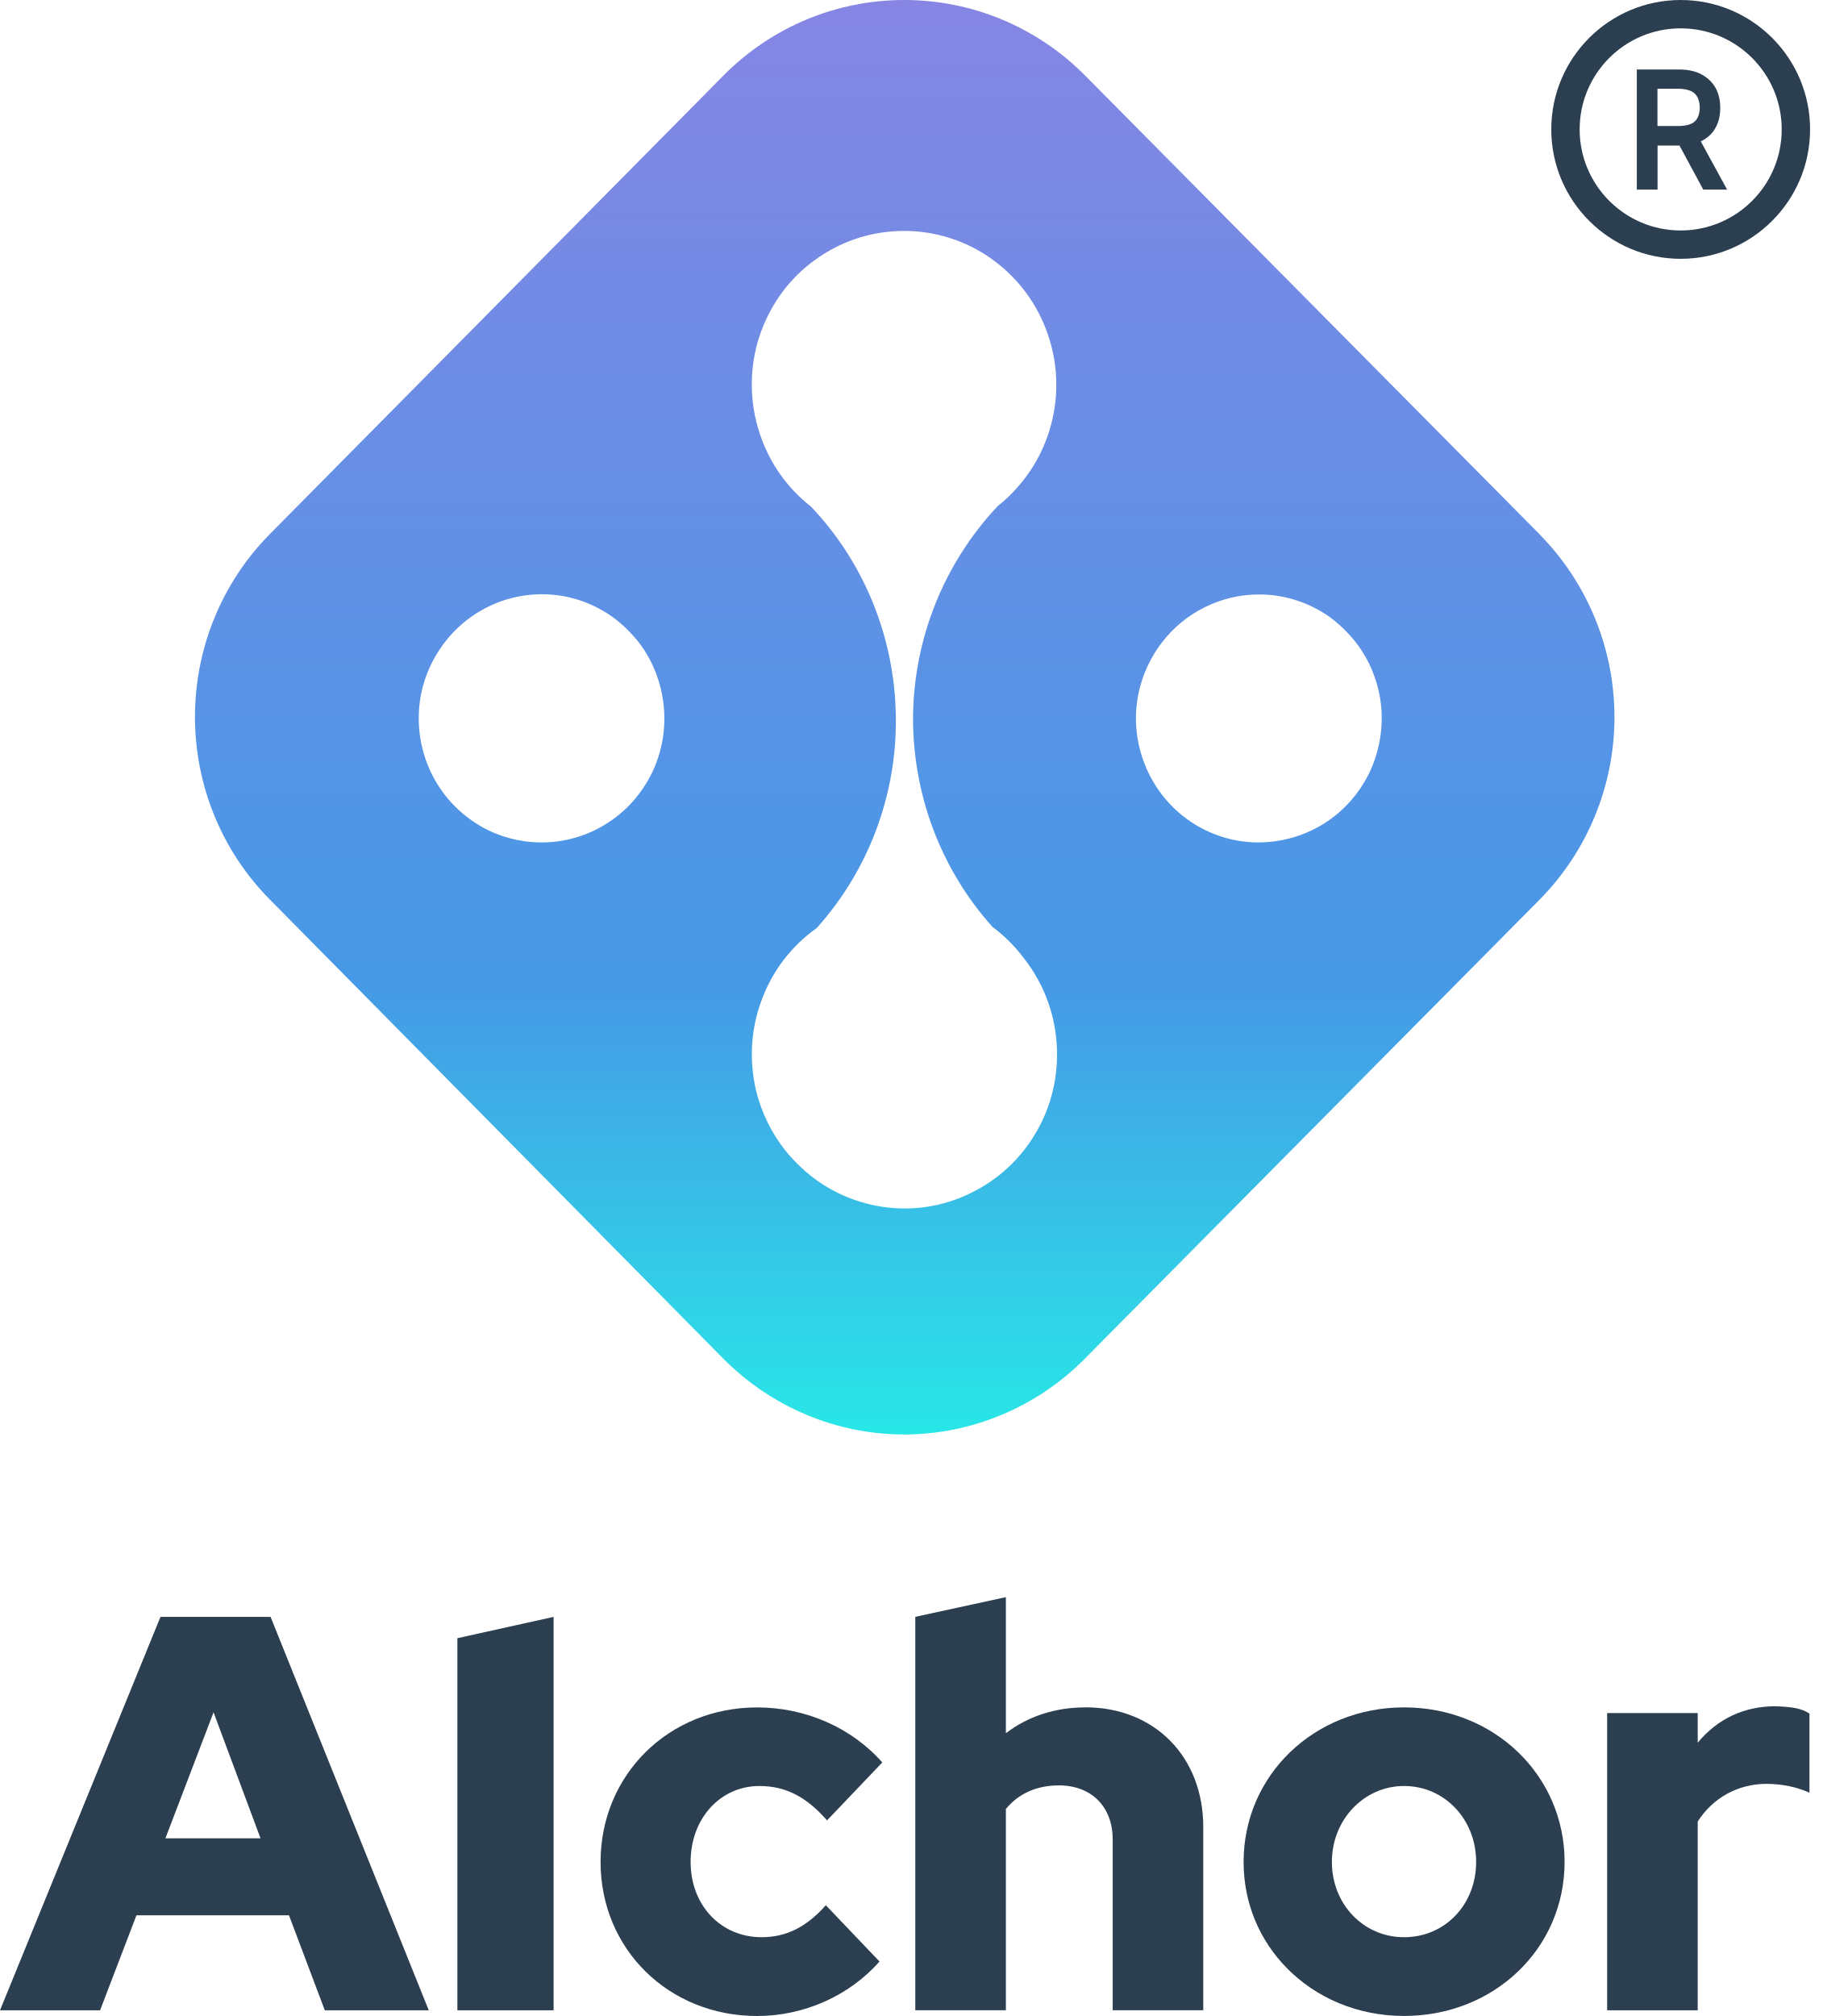
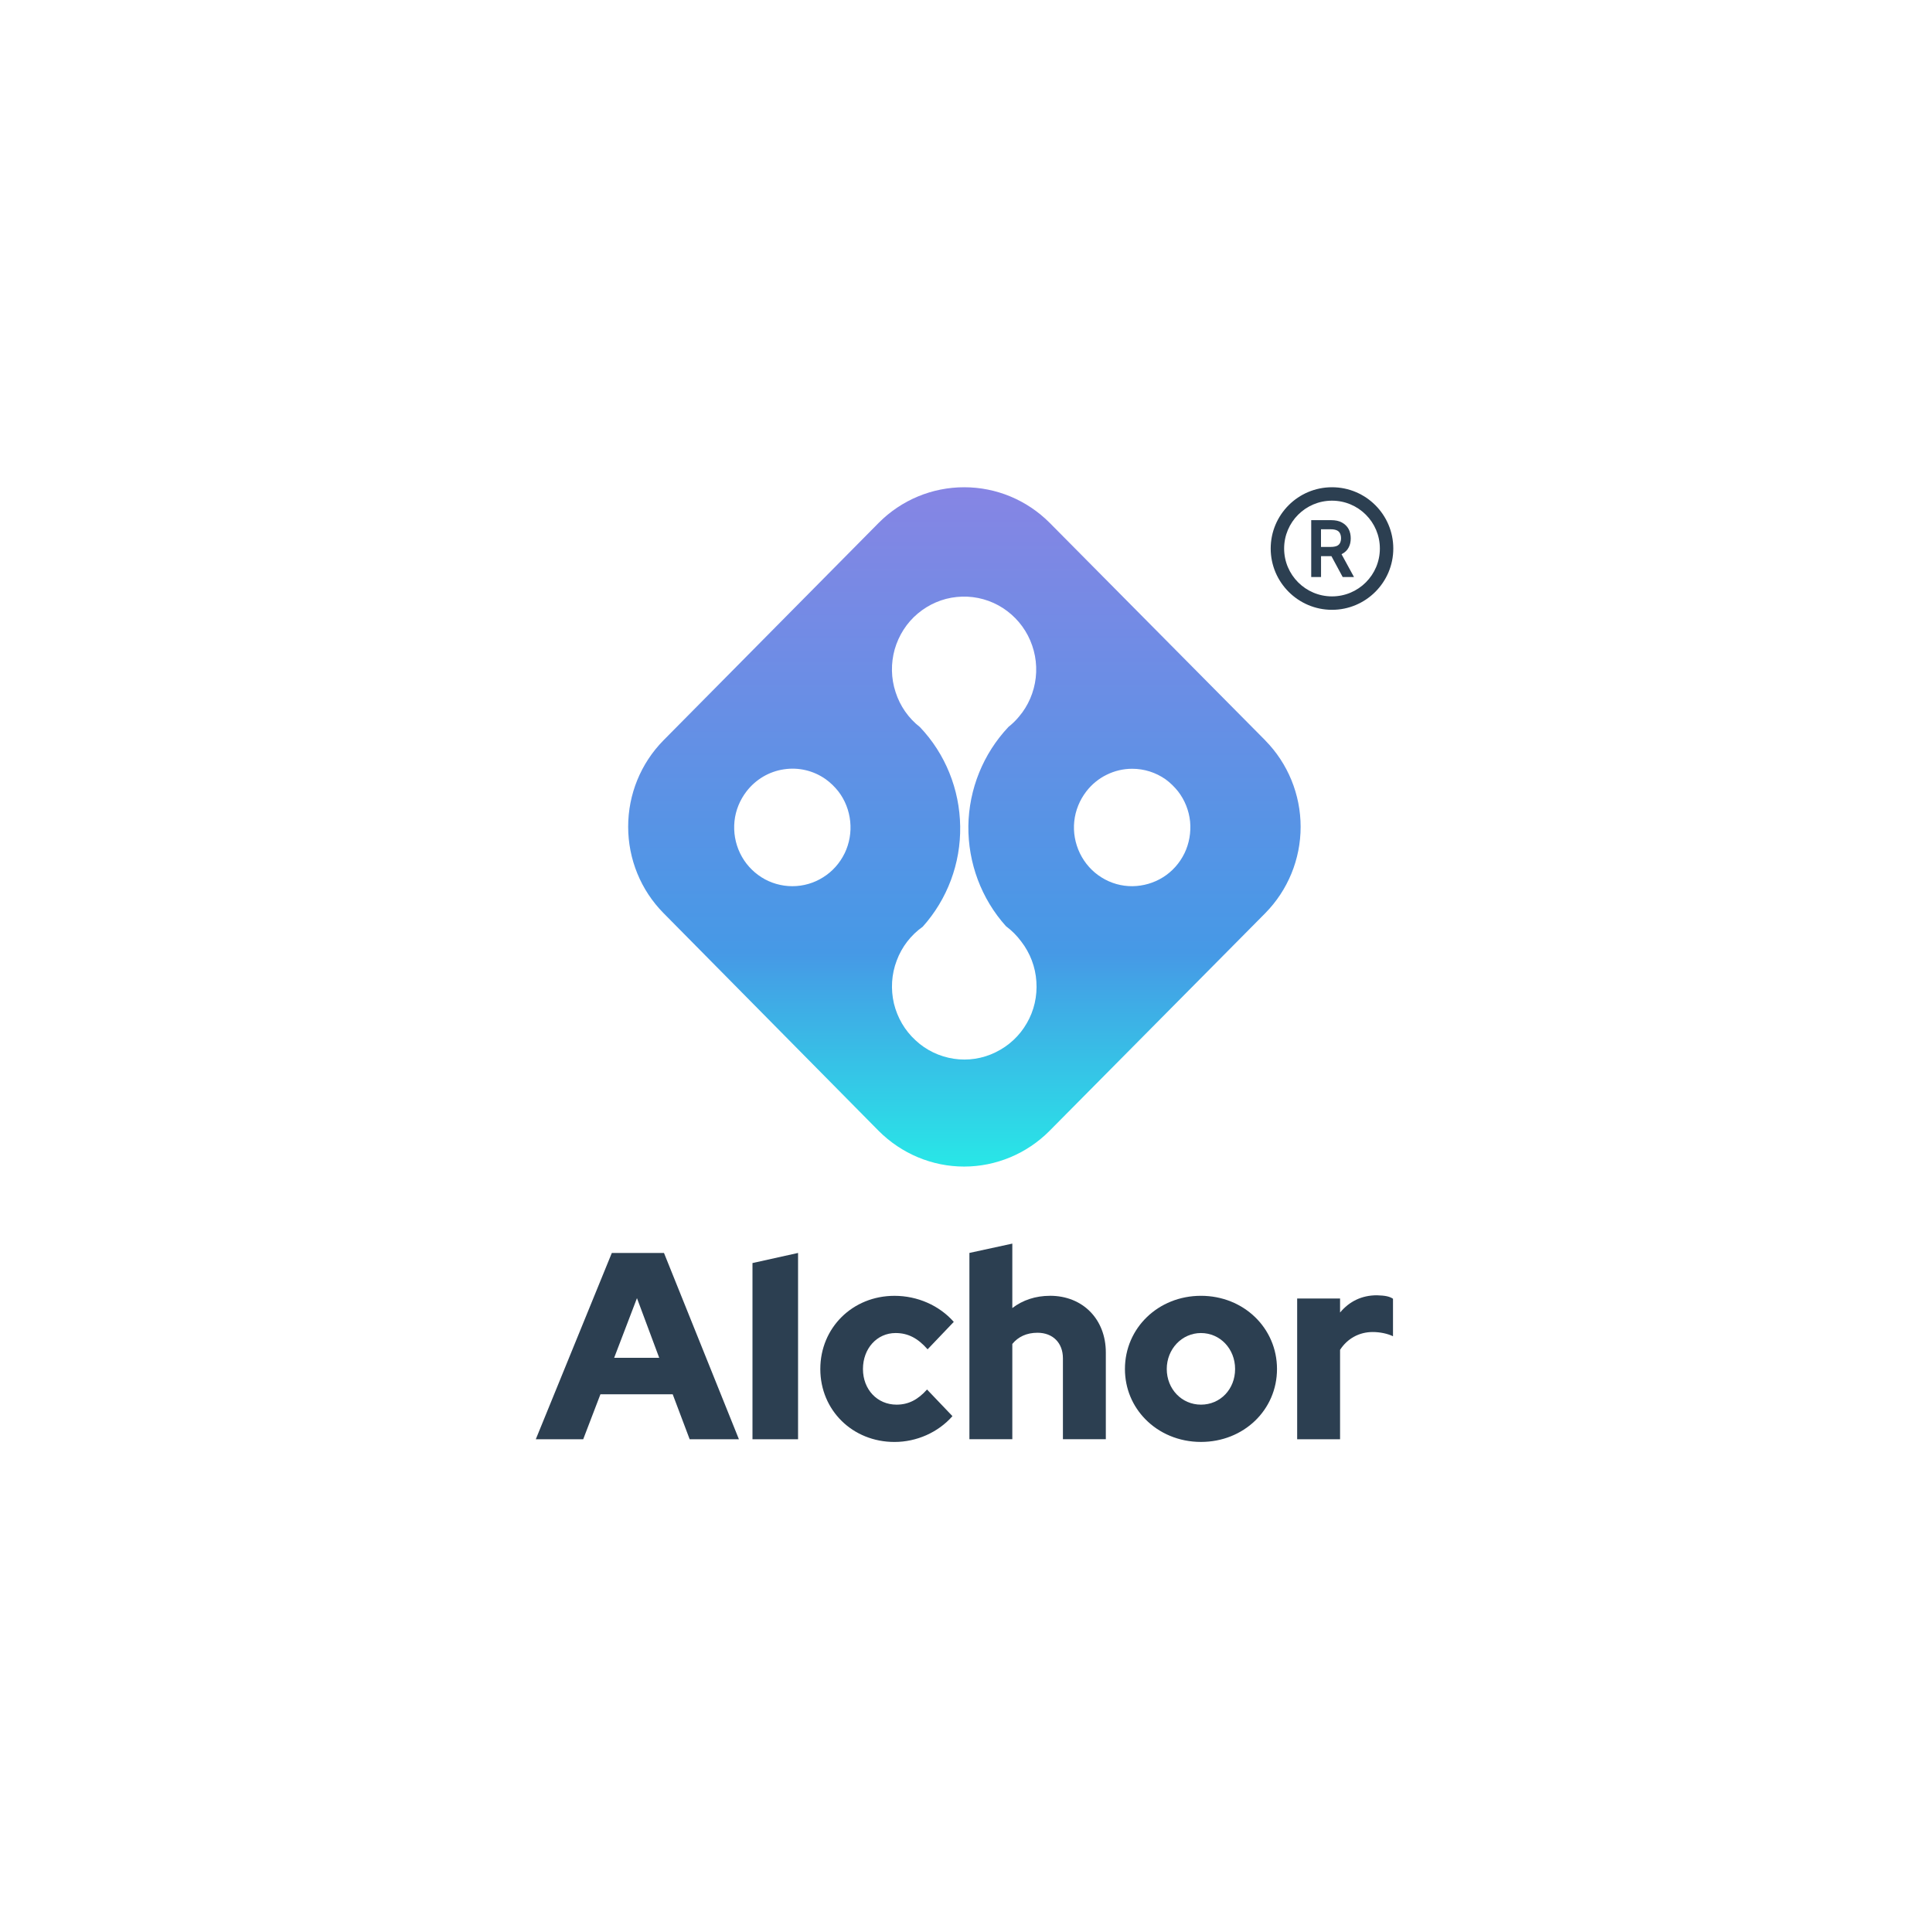
- <svg xmlns="http://www.w3.org/2000/svg" width="85" height="94" viewBox="0 0 85 94" fill="none">
-   <path d="M71.812 24.927L50.582 3.501C48.345 1.257 45.328 0 42.17 0C39.013 0 35.996 1.252 33.759 3.501L12.559 24.927C10.338 27.187 9.093 30.233 9.093 33.422C9.093 36.612 10.333 39.658 12.559 41.917L33.764 63.384C36.001 65.618 39.018 66.885 42.16 66.885C45.303 66.885 48.335 65.618 50.556 63.384L71.812 41.932C74.034 39.673 75.289 36.627 75.289 33.438C75.289 30.248 74.034 27.192 71.812 24.933V24.927ZM30.399 36.044C29.928 37.01 29.195 37.838 28.289 38.401C27.383 38.978 26.325 39.28 25.257 39.28C24.189 39.28 23.121 38.978 22.216 38.401C21.31 37.823 20.576 37.01 20.105 36.029C19.634 35.053 19.447 33.959 19.559 32.88C19.67 31.802 20.095 30.785 20.753 29.931C21.659 28.766 22.965 27.989 24.417 27.774C25.869 27.549 27.347 27.902 28.542 28.751C29.012 29.088 29.422 29.492 29.782 29.942C30.439 30.795 30.839 31.823 30.951 32.901C31.062 33.979 30.875 35.058 30.404 36.039L30.399 36.044ZM48.335 52.768C47.626 54.01 46.558 55.002 45.268 55.63C43.987 56.259 42.56 56.484 41.143 56.269C39.741 56.055 38.42 55.431 37.378 54.45C36.32 53.484 35.591 52.216 35.252 50.826C34.928 49.42 35.014 47.953 35.526 46.609C36.022 45.265 36.917 44.1 38.086 43.272C40.511 40.573 41.837 37.036 41.776 33.386C41.725 29.737 40.308 26.236 37.813 23.614C36.684 22.735 35.849 21.534 35.414 20.164C34.969 18.809 34.944 17.342 35.328 15.962C35.728 14.582 36.507 13.351 37.6 12.436C38.694 11.521 40.025 10.943 41.437 10.805C42.854 10.657 44.271 10.943 45.526 11.623C46.766 12.303 47.788 13.34 48.446 14.608C49.104 15.886 49.377 17.317 49.215 18.748C49.053 20.164 48.481 21.518 47.55 22.602C47.252 22.965 46.902 23.302 46.533 23.593C44.048 26.226 42.631 29.717 42.58 33.356C42.545 36.995 43.861 40.522 46.28 43.215C46.852 43.64 47.363 44.156 47.783 44.723C48.663 45.863 49.185 47.233 49.276 48.664C49.377 50.105 49.053 51.536 48.33 52.779L48.335 52.768ZM63.851 36.044C63.38 37.01 62.647 37.838 61.741 38.401C60.845 38.963 59.803 39.264 58.745 39.28C57.662 39.29 56.609 38.993 55.688 38.416C54.782 37.854 54.038 37.026 53.562 36.044C53.092 35.068 52.889 33.974 53.006 32.896C53.117 31.817 53.542 30.79 54.2 29.936C54.737 29.246 55.42 28.684 56.199 28.306C56.984 27.918 57.839 27.718 58.709 27.718C59.889 27.718 61.032 28.081 61.999 28.761C62.459 29.098 62.869 29.502 63.229 29.952C63.887 30.805 64.296 31.833 64.408 32.911C64.509 33.99 64.322 35.068 63.851 36.049V36.044Z" fill="url(#paint0_linear_1019_10410)" />
-   <path d="M12.621 75.39H7.484L0 93.734H4.667L6.363 89.306H13.477L15.147 93.734H19.995L12.618 75.39H12.621ZM7.714 85.715L9.959 79.84L12.149 85.715H7.714Z" fill="#2C3F51" />
-   <path d="M25.817 75.39V93.734H21.33V76.384L25.817 75.39Z" fill="#2C3F51" />
-   <path d="M35.514 90.326C33.613 90.326 32.206 88.835 32.206 86.816C32.206 84.797 33.587 83.276 35.415 83.276C36.636 83.276 37.605 83.778 38.568 84.879L41.145 82.177C39.713 80.555 37.572 79.612 35.308 79.612C31.183 79.612 28.007 82.756 28.007 86.819C28.007 90.882 31.186 94 35.308 94C37.498 94 39.606 93.057 41.015 91.459L38.512 88.835C37.605 89.855 36.667 90.326 35.514 90.326Z" fill="#2C3F51" />
-   <path d="M50.612 79.61C49.205 79.61 47.928 80.03 46.908 80.816V74.47L42.684 75.388V93.731H46.908V84.349C47.484 83.645 48.315 83.248 49.386 83.248C50.9 83.248 51.889 84.247 51.889 85.763V93.731H56.113V85.192C56.113 81.915 53.847 79.607 50.612 79.607V79.61Z" fill="#2C3F51" />
-   <path d="M65.478 79.61C61.28 79.61 57.994 82.779 57.994 86.816C57.994 88.753 58.746 90.477 60.003 91.758C61.354 93.142 63.294 93.998 65.478 93.998C69.677 93.998 72.963 90.854 72.963 86.816C72.963 82.779 69.677 79.61 65.478 79.61ZM65.478 90.326C63.577 90.326 62.111 88.779 62.111 86.816C62.111 84.854 63.6 83.276 65.478 83.276C67.357 83.276 68.838 84.823 68.838 86.816C68.838 88.81 67.38 90.326 65.478 90.326Z" fill="#2C3F51" />
-   <path d="M82.793 79.558C81.31 79.558 80.084 80.155 79.171 81.257V79.874H74.947V93.734H79.171V84.931C79.877 83.829 81.047 83.176 82.38 83.176C83.107 83.176 83.838 83.332 84.382 83.591V79.899C84.019 79.661 83.599 79.584 82.793 79.558Z" fill="#2C3F51" />
-   <path d="M78.376 0C75.047 0 72.342 2.7 72.342 6.034C72.342 9.368 75.055 12.068 78.376 12.068C81.697 12.068 84.411 9.368 84.411 6.034C84.411 2.7 81.71 0 78.376 0ZM78.376 10.746C75.779 10.746 73.665 8.636 73.665 6.034C73.665 3.432 75.775 1.322 78.376 1.322C80.978 1.322 83.088 3.432 83.088 6.034C83.088 8.636 80.978 10.746 78.376 10.746Z" fill="#2C3F51" />
-   <path d="M80.541 8.842H80.537L80.541 8.85V8.842Z" fill="#2C3F51" />
-   <path d="M79.361 6.569C79.652 6.419 79.879 6.201 80.016 5.931C80.157 5.67 80.221 5.367 80.221 5.033C80.221 4.699 80.157 4.387 80.016 4.121C79.866 3.847 79.648 3.633 79.361 3.475C79.079 3.317 78.715 3.24 78.274 3.24H76.331V8.842H77.298V6.787H78.321L79.43 8.842H80.542L79.318 6.599C79.318 6.599 79.348 6.569 79.365 6.569H79.361ZM77.294 4.138H78.253C78.505 4.138 78.71 4.177 78.865 4.25C79.006 4.314 79.1 4.417 79.164 4.541C79.228 4.673 79.267 4.832 79.267 5.02C79.267 5.208 79.228 5.358 79.164 5.491C79.1 5.615 79.006 5.705 78.865 5.773C78.715 5.837 78.509 5.876 78.253 5.876H77.294V4.138Z" fill="#2C3F51" />
+ <svg xmlns="http://www.w3.org/2000/svg" width="342" height="343" viewBox="0 0 342 343" fill="none">
+   <path d="M224.59 131.452L186.309 92.817C182.276 88.771 176.837 86.504 171.142 86.504C165.448 86.504 160.009 88.762 155.976 92.817L117.749 131.452C113.743 135.525 111.498 141.018 111.498 146.769C111.498 152.52 113.734 158.013 117.749 162.087L155.985 200.795C160.019 204.823 165.457 207.108 171.124 207.108C176.791 207.108 182.257 204.823 186.263 200.795L224.59 162.114C228.597 158.041 230.86 152.548 230.86 146.797C230.86 141.046 228.597 135.534 224.59 131.461V131.452ZM149.917 151.497C149.068 153.239 147.745 154.732 146.111 155.746C144.478 156.787 142.571 157.331 140.645 157.331C138.72 157.331 136.794 156.787 135.161 155.746C133.527 154.704 132.204 153.239 131.355 151.469C130.507 149.709 130.169 147.737 130.37 145.792C130.571 143.848 131.337 142.013 132.523 140.474C134.157 138.373 136.511 136.972 139.13 136.585C141.749 136.18 144.414 136.815 146.568 138.345C147.416 138.954 148.155 139.682 148.803 140.493C149.99 142.032 150.711 143.884 150.911 145.829C151.112 147.774 150.774 149.718 149.926 151.488L149.917 151.497ZM182.257 181.653C180.98 183.892 179.054 185.68 176.727 186.814C174.419 187.948 171.845 188.353 169.29 187.966C166.762 187.579 164.38 186.455 162.501 184.685C160.593 182.943 159.279 180.657 158.668 178.151C158.084 175.616 158.239 172.971 159.161 170.547C160.055 168.123 161.67 166.022 163.778 164.529C168.149 159.663 170.54 153.285 170.431 146.705C170.339 140.124 167.784 133.811 163.285 129.083C161.25 127.498 159.745 125.332 158.96 122.862C158.157 120.42 158.111 117.775 158.805 115.286C159.526 112.798 160.931 110.577 162.902 108.927C164.873 107.277 167.273 106.236 169.819 105.987C172.374 105.72 174.93 106.236 177.193 107.462C179.428 108.687 181.272 110.558 182.458 112.844C183.644 115.148 184.137 117.728 183.845 120.309C183.553 122.862 182.522 125.304 180.843 127.258C180.304 127.913 179.675 128.521 179.009 129.046C174.528 133.793 171.973 140.087 171.882 146.649C171.818 153.211 174.19 159.571 178.552 164.428C179.584 165.193 180.505 166.123 181.263 167.146C182.85 169.202 183.79 171.672 183.955 174.252C184.137 176.851 183.553 179.432 182.248 181.671L182.257 181.653ZM210.236 151.497C209.387 153.239 208.064 154.732 206.431 155.746C204.816 156.76 202.936 157.303 201.028 157.331C199.076 157.349 197.177 156.815 195.517 155.773C193.883 154.76 192.542 153.267 191.684 151.497C190.835 149.737 190.47 147.764 190.68 145.82C190.881 143.875 191.647 142.023 192.834 140.484C193.801 139.239 195.033 138.226 196.438 137.544C197.853 136.843 199.395 136.484 200.965 136.484C203.091 136.484 205.153 137.138 206.896 138.364C207.727 138.972 208.466 139.7 209.114 140.511C210.3 142.05 211.039 143.903 211.24 145.847C211.422 147.792 211.085 149.737 210.236 151.506V151.497Z" fill="url(#paint0_linear_1043_10497)" />
+   <path d="M117.86 222.443H108.598L95.103 255.52H103.519L106.575 247.537H119.404L122.415 255.52H131.157L117.855 222.443H117.86ZM109.012 241.06L113.061 230.468L117.009 241.06H109.012Z" fill="#2C3F51" />
+   <path d="M141.654 222.443V255.52H133.564V224.236L141.654 222.443Z" fill="#2C3F51" />
+   <path d="M159.141 249.376C155.712 249.376 153.174 246.687 153.174 243.047C153.174 239.406 155.666 236.662 158.961 236.662C161.163 236.662 162.91 237.568 164.647 239.554L169.294 234.681C166.711 231.756 162.85 230.056 158.768 230.056C151.331 230.056 145.604 235.725 145.604 243.051C145.604 250.378 151.336 256 158.768 256C162.717 256 166.518 254.3 169.06 251.417L164.546 246.687C162.91 248.526 161.218 249.376 159.141 249.376Z" fill="#2C3F51" />
+   <path d="M186.364 230.052C183.827 230.052 181.524 230.81 179.685 232.228V220.785L172.069 222.439V255.515H179.685V238.598C180.724 237.328 182.222 236.612 184.153 236.612C186.883 236.612 188.667 238.413 188.667 241.148V255.515H196.283V240.118C196.283 234.21 192.197 230.047 186.364 230.047V230.052Z" fill="#2C3F51" />
+   <path d="M213.17 230.052C205.6 230.052 199.675 235.766 199.675 243.047C199.675 246.539 201.031 249.648 203.297 251.958C205.733 254.452 209.231 255.995 213.17 255.995C220.741 255.995 226.665 250.327 226.665 243.047C226.665 235.766 220.741 230.052 213.17 230.052ZM213.17 249.376C209.741 249.376 207.098 246.585 207.098 243.047C207.098 239.508 209.783 236.663 213.17 236.663C216.558 236.663 219.228 239.453 219.228 243.047C219.228 246.641 216.599 249.376 213.17 249.376Z" fill="#2C3F51" />
+   <path d="M244.392 229.96C241.717 229.96 239.506 231.036 237.86 233.022V230.528H230.244V255.52H237.86V239.647C239.133 237.66 241.243 236.482 243.647 236.482C244.957 236.482 246.276 236.764 247.255 237.231V230.574C246.603 230.144 245.844 230.006 244.392 229.96Z" fill="#2C3F51" />
+   <path d="M236.427 86.504C230.424 86.504 225.547 91.373 225.547 97.384C225.547 103.396 230.439 108.265 236.427 108.265C242.416 108.265 247.308 103.396 247.308 97.384C247.308 91.373 242.439 86.504 236.427 86.504ZM236.427 105.88C231.743 105.88 227.931 102.076 227.931 97.384C227.931 92.692 231.736 88.888 236.427 88.888C241.119 88.888 244.924 92.692 244.924 97.384C244.924 102.076 241.119 105.88 236.427 105.88Z" fill="#2C3F51" />
+   <path d="M240.331 102.446H240.323L240.331 102.461V102.446Z" fill="#2C3F51" />
+   <path d="M238.203 98.349C238.727 98.079 239.136 97.685 239.383 97.199C239.638 96.728 239.754 96.18 239.754 95.579C239.754 94.977 239.638 94.413 239.383 93.935C239.113 93.441 238.72 93.055 238.203 92.77C237.693 92.484 237.037 92.345 236.243 92.345H232.739V102.446H234.483V98.742H236.328L238.326 102.446H240.333L238.126 98.403C238.126 98.403 238.18 98.349 238.21 98.349H238.203ZM234.475 93.966H236.204C236.659 93.966 237.03 94.035 237.308 94.166C237.562 94.282 237.732 94.467 237.848 94.691C237.963 94.93 238.033 95.216 238.033 95.555C238.033 95.895 237.963 96.165 237.848 96.404C237.732 96.628 237.562 96.79 237.308 96.913C237.037 97.029 236.667 97.099 236.204 97.099H234.475V93.966Z" fill="#2C3F51" />
  <defs>
-     <linearGradient id="paint0_linear_1019_10410" x1="42.191" y1="0" x2="42.191" y2="66.885" gradientUnits="userSpaceOnUse">
+     <linearGradient id="paint0_linear_1043_10497" x1="171.179" y1="86.504" x2="171.179" y2="207.108" gradientUnits="userSpaceOnUse">
      <stop stop-color="#8685E4" />
      <stop offset="0.685" stop-color="#4699E6" />
      <stop offset="1" stop-color="#28E7E7" />
    </linearGradient>
  </defs>
</svg>
